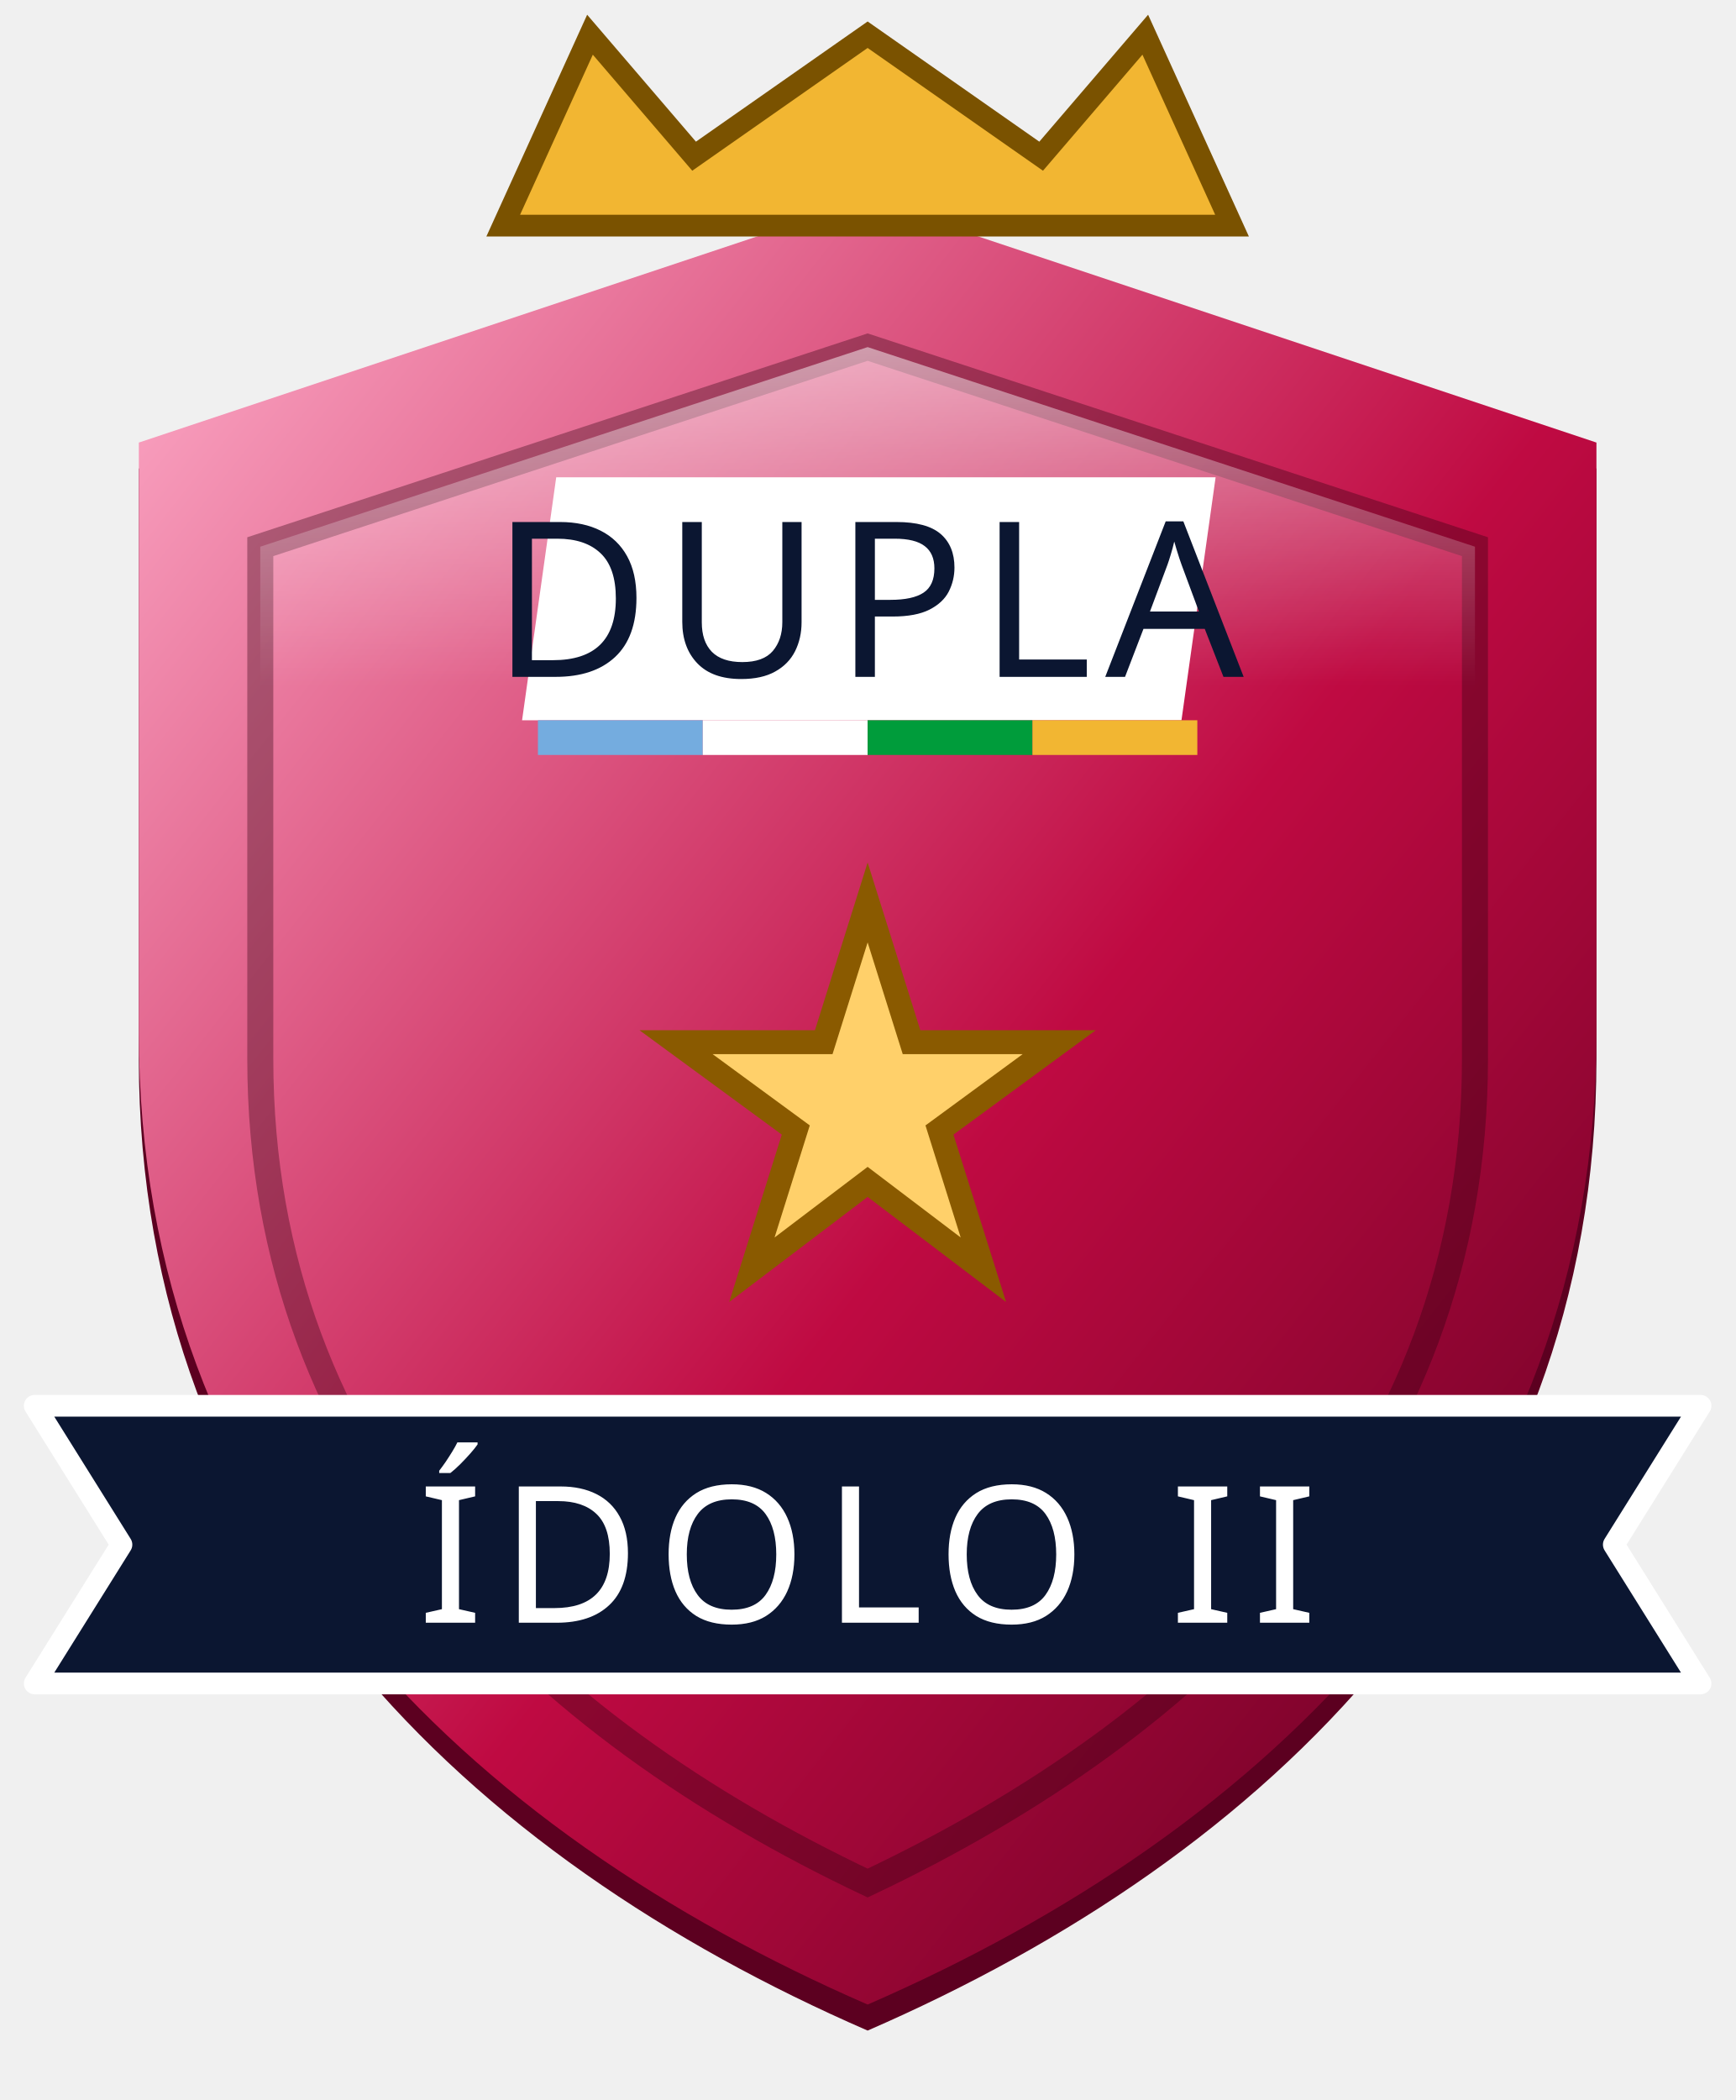
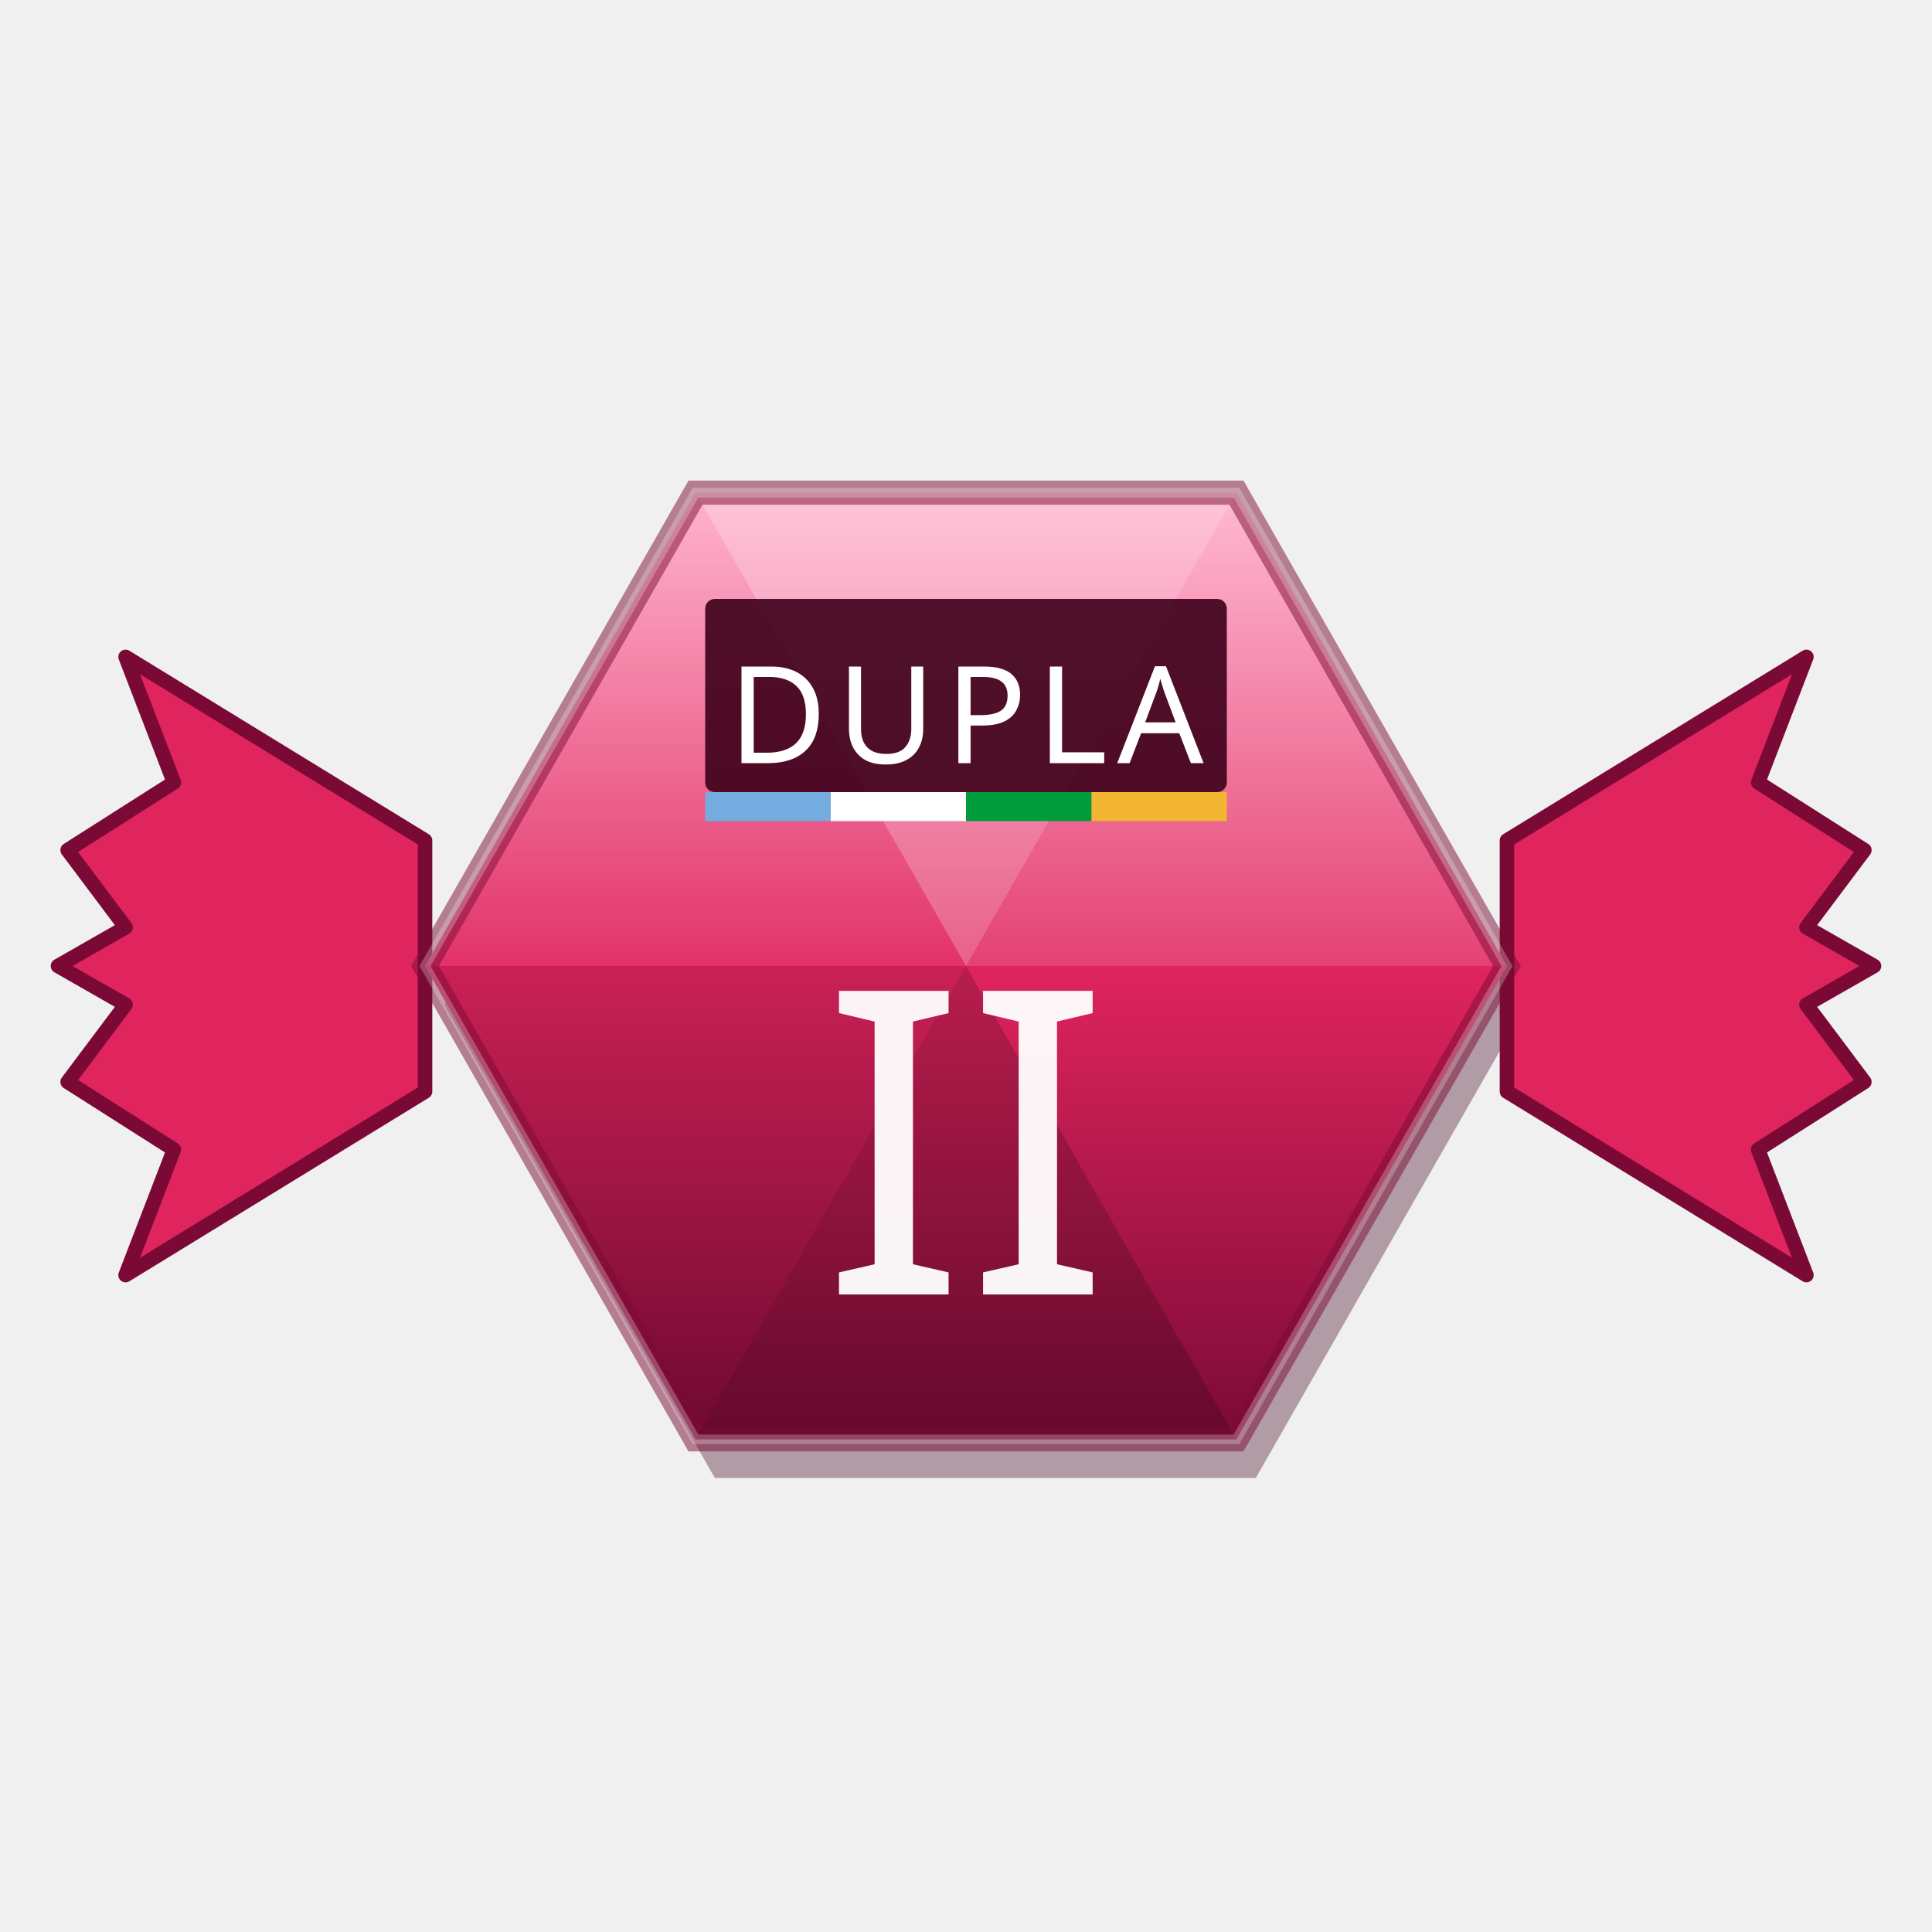
- <svg xmlns="http://www.w3.org/2000/svg" viewBox="0 -18 200 242" width="200" height="242">
+ <svg xmlns="http://www.w3.org/2000/svg" viewBox="0 0 200 200" width="200" height="200">
  <defs>
-     <linearGradient id="g-idolo-2" x1="0" y1="0" x2="1" y2="1">
+     <linearGradient id="g" x1="0" y1="0" x2="0" y2="1">
      <stop offset="0" stop-color="#FFB0CC" />
-       <stop offset=".55" stop-color="#BF0A42" />
-       <stop offset="1" stop-color="#5C0020" />
-     </linearGradient>
-     <linearGradient id="s-idolo-2" x1="0" y1="0" x2="0" y2="1">
-       <stop offset="0" stop-color="#FFFFFF" stop-opacity=".5" />
-       <stop offset=".5" stop-color="#FFFFFF" stop-opacity="0" />
+       <stop offset=".5" stop-color="#E0245E" />
+       <stop offset="1" stop-color="#7A0A35" />
    </linearGradient>
  </defs>
-   <path d="M100 8 L184 36 V104 C184 160 146 196 100 216 C54 196 16 160 16 104 V36 Z" fill="#5C0020" />
-   <path d="M100 8 L184 36 V104 C184 160 146 196 100 216 C54 196 16 160 16 104 V36 Z" fill="url(#g-idolo-2)" transform="translate(0 -3)" />
-   <path d="M100 22 L170 45 V104 C170 151 138 181 100 199 C62 181 30 151 30 104 V45 Z" fill="none" stroke="#2E0010" stroke-opacity=".35" stroke-width="3" />
-   <path d="M30 45 L100 22 L170 45 V90 C130 80 70 80 30 100 Z" fill="url(#s-idolo-2)" />
-   <g transform="translate(100 52)">
-     <g transform="skewX(-8)">
-       <rect x="-38" y="-15" width="76" height="28" fill="#FFFFFF" />
-     </g>
-     <text x="0" y="8" text-anchor="middle" font-family="Bebas Neue, sans-serif" font-size="25" letter-spacing="1.5" fill="#0B1631">DUPLA</text>
-     <rect x="-38" y="13" width="19" height="4" fill="#74ACDF" />
-     <rect x="-19" y="13" width="19" height="4" fill="#FFFFFF" />
-     <rect x="0" y="13" width="19" height="4" fill="#009C3B" />
-     <rect x="19" y="13" width="19" height="4" fill="#F2B632" />
+   <path d="M128 51 L156 100 L128 149 L72 149 L44 100 L72 51 Z" fill="#3D0019" transform="translate(2 4)" opacity=".35" />
+   <path d="M156 87 L187 68 L182 81 L193 88 L187 96 L194 100 L187 104 L193 112 L182 119 L187 132 L156 113 Z" fill="#E0245E" stroke="#7A0A35" stroke-width="1.5" stroke-linejoin="round" />
+   <path d="M44 87 L13 68 L18 81 L7 88 L13 96 L6 100 L13 104 L7 112 L18 119 L13 132 L44 113 Z" fill="#E0245E" stroke="#7A0A35" stroke-width="1.5" stroke-linejoin="round" />
+   <path d="M128 51 L156 100 L128 149 L72 149 L44 100 L72 51 Z" fill="url(#g)" />
+   <path d="M72 51 L128 51 L100 100 Z" fill="#FFF" opacity=".28" />
+   <path d="M128 51 L156 100 L100 100 Z" fill="#FFF" opacity=".14" />
+   <path d="M72 51 L44 100 L100 100 Z" fill="#FFF" opacity=".07" />
+   <path d="M72 149 L128 149 L100 100 Z" fill="#000" opacity=".18" />
+   <path d="M44 100 L72 149 L100 100 Z" fill="#000" opacity=".1" />
+   <path d="M128 51 L156 100 L128 149 L72 149 L44 100 L72 51 Z" fill="none" stroke="#7A0A35" stroke-width="2.5" stroke-opacity=".5" />
+   <path d="M128 51 L156 100 L128 149 L72 149 L44 100 L72 51 Z" fill="none" stroke="#FFF" stroke-width="1" stroke-opacity=".25" />
+   <g transform="translate(100 72)">
+     <rect x="-27" y="-10" width="54" height="20" rx="1" fill="#3D0019" opacity=".9" />
+     <text x="0" y="7" text-anchor="middle" font-family="Bebas Neue, sans-serif" font-size="14" letter-spacing="1" fill="#FFF">DUPLA</text>
+     <rect x="-27" y="10" width="13" height="3" fill="#74ACDF" />
+     <rect x="-14" y="10" width="14" height="3" fill="#FFF" />
+     <rect x="0" y="10" width="13" height="3" fill="#009C3B" />
+     <rect x="13" y="10" width="14" height="3" fill="#F2B632" />
  </g>
-   <path transform="translate(77 86) scale(.46)" d="M50 0 L61 35 L98 35 L68 57 L79 92 L50 70 L21 92 L32 57 L2 35 L39 35 Z" fill="#FFD06A" stroke="#8A5A00" stroke-width="6" />
-   <path d="M4 144 H196 L186 160 L196 176 H4 L14 160 Z" fill="#0B1631" stroke="#FFFFFF" stroke-width="2.5" stroke-linejoin="round" />
-   <text x="100" y="169" text-anchor="middle" font-family="Bebas Neue, sans-serif" font-size="22" letter-spacing="2" fill="#FFFFFF">ÍDOLO II</text>
-   <g transform="translate(58 -14)">
-     <path d="M0 22 L10 0 L22 14 L42 0 L62 14 L74 0 L84 22 Z" fill="#F2B632" stroke="#7A5200" stroke-width="2.5" />
-   </g>
+   <text x="100" y="134" text-anchor="middle" font-family="Bebas Neue, sans-serif" font-size="44" fill="#FFF" opacity=".95">II</text>
</svg>
